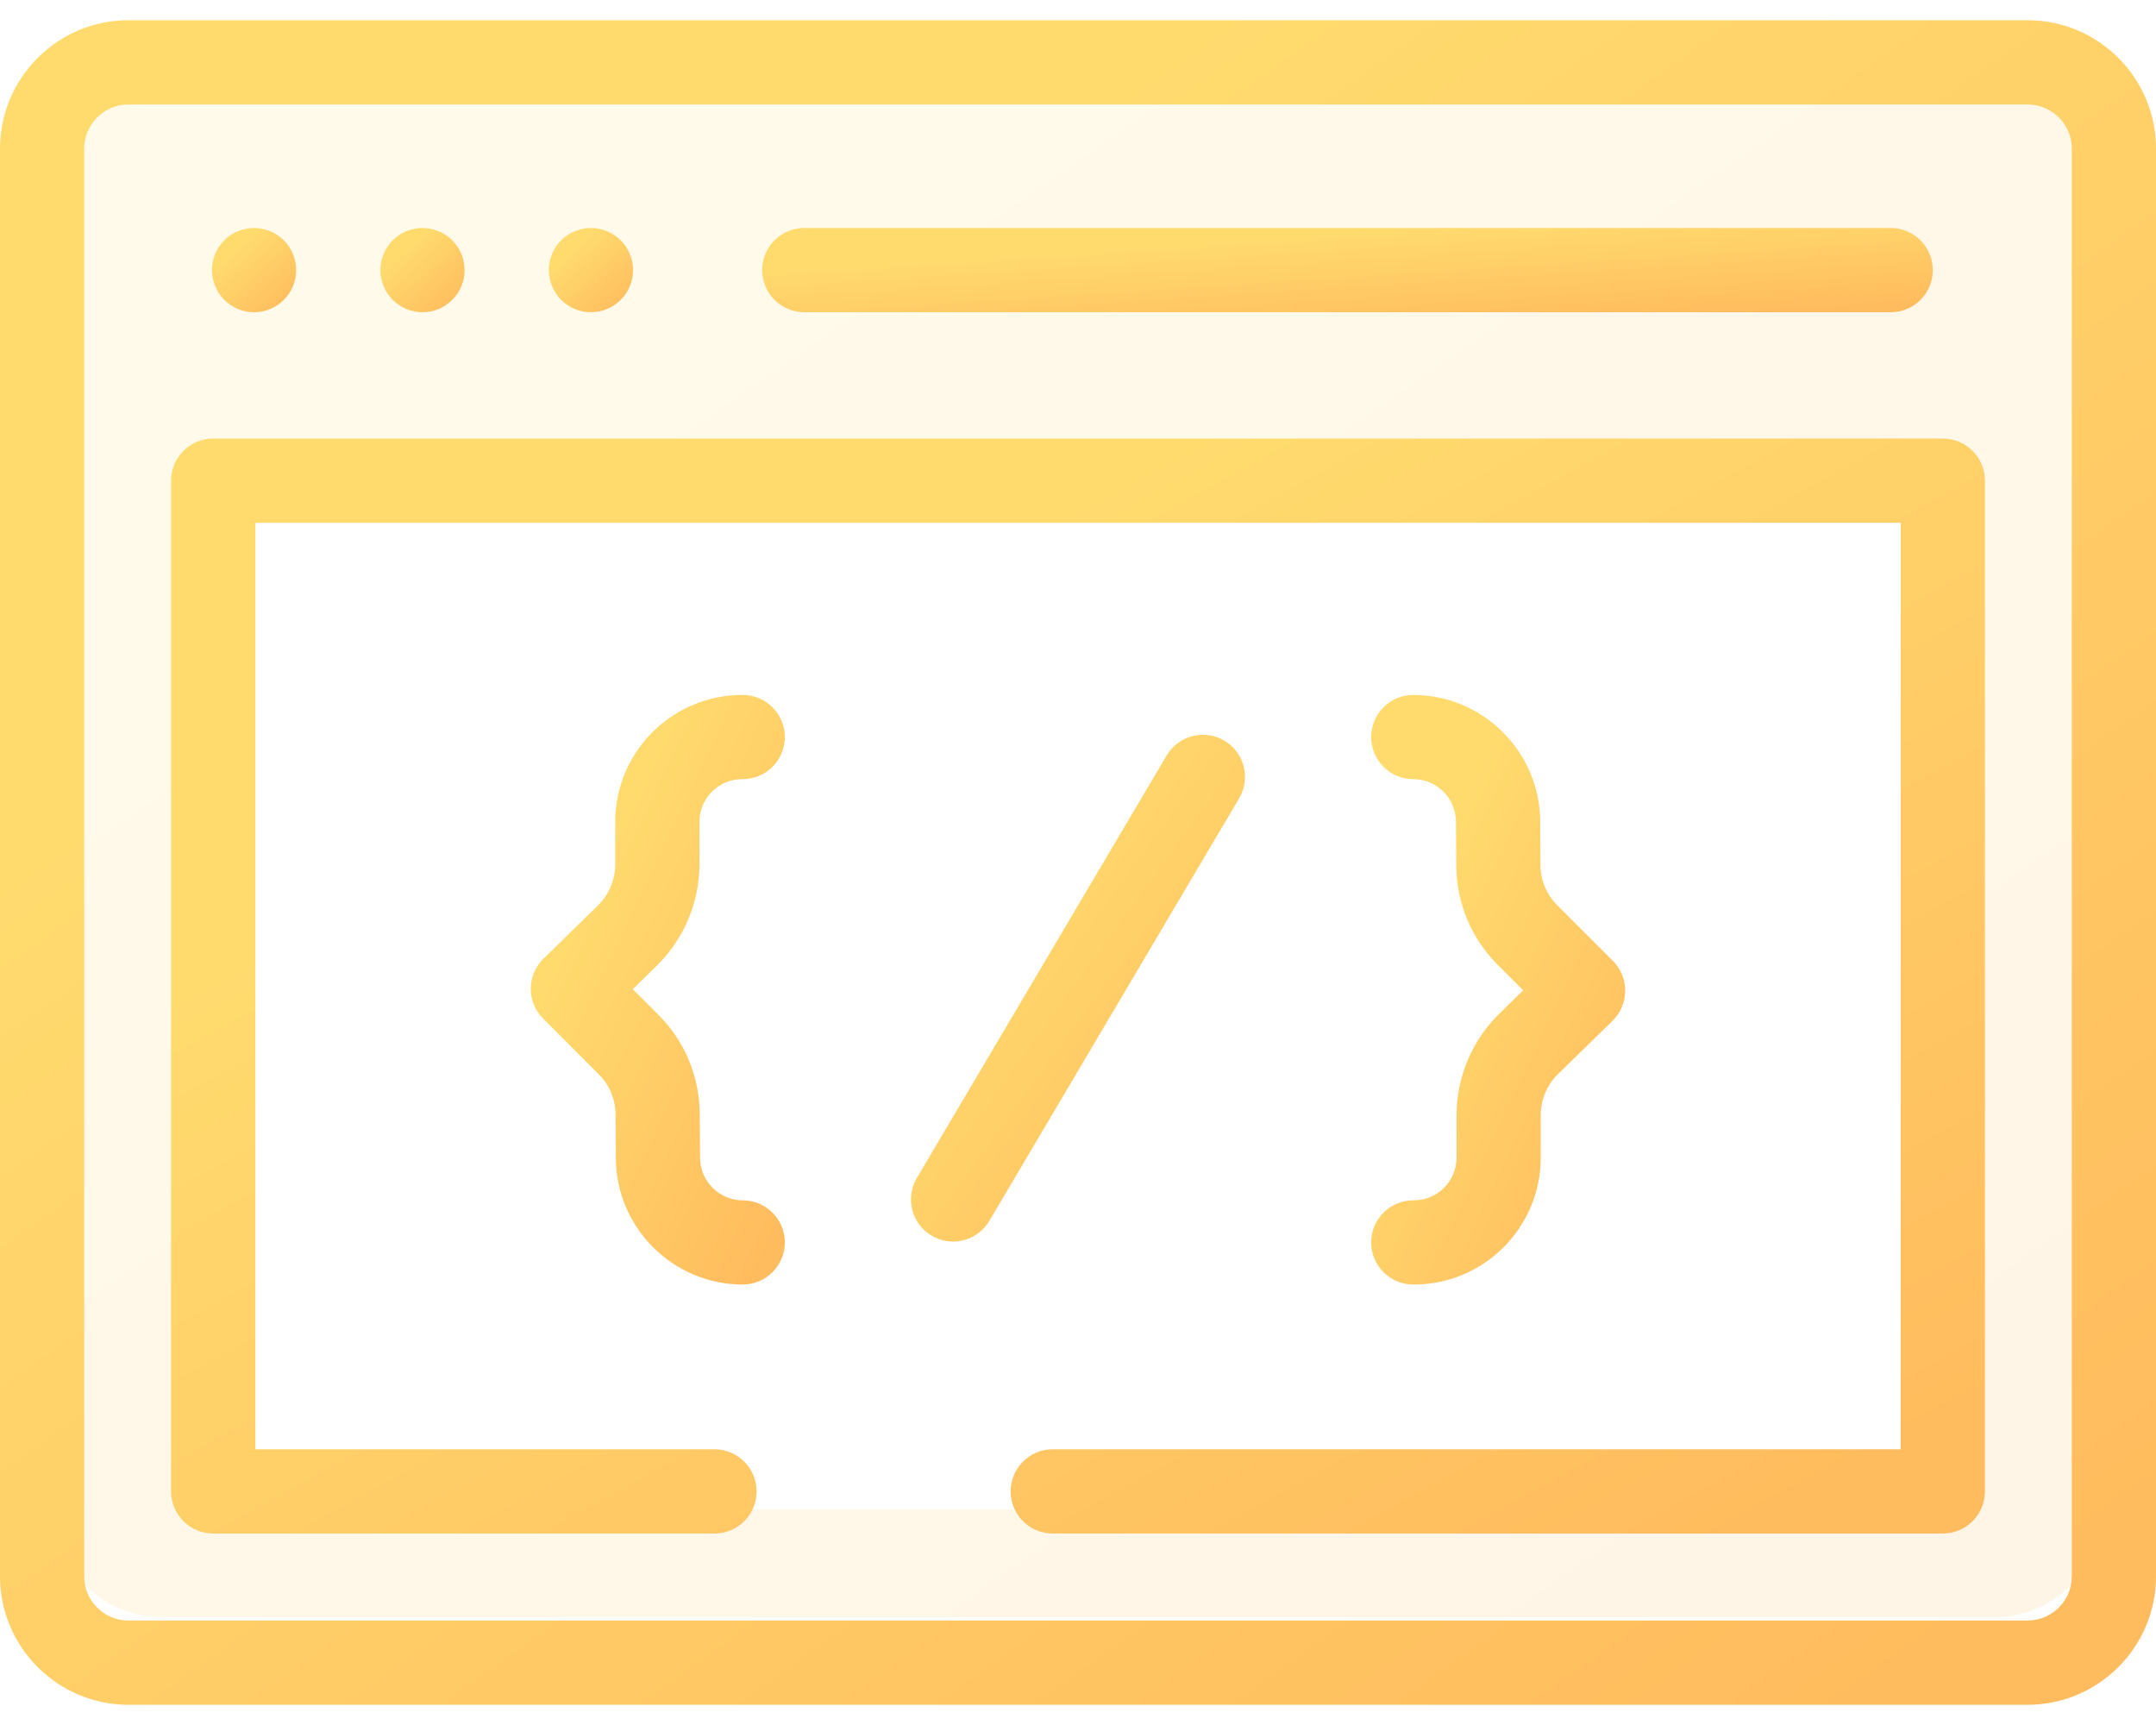
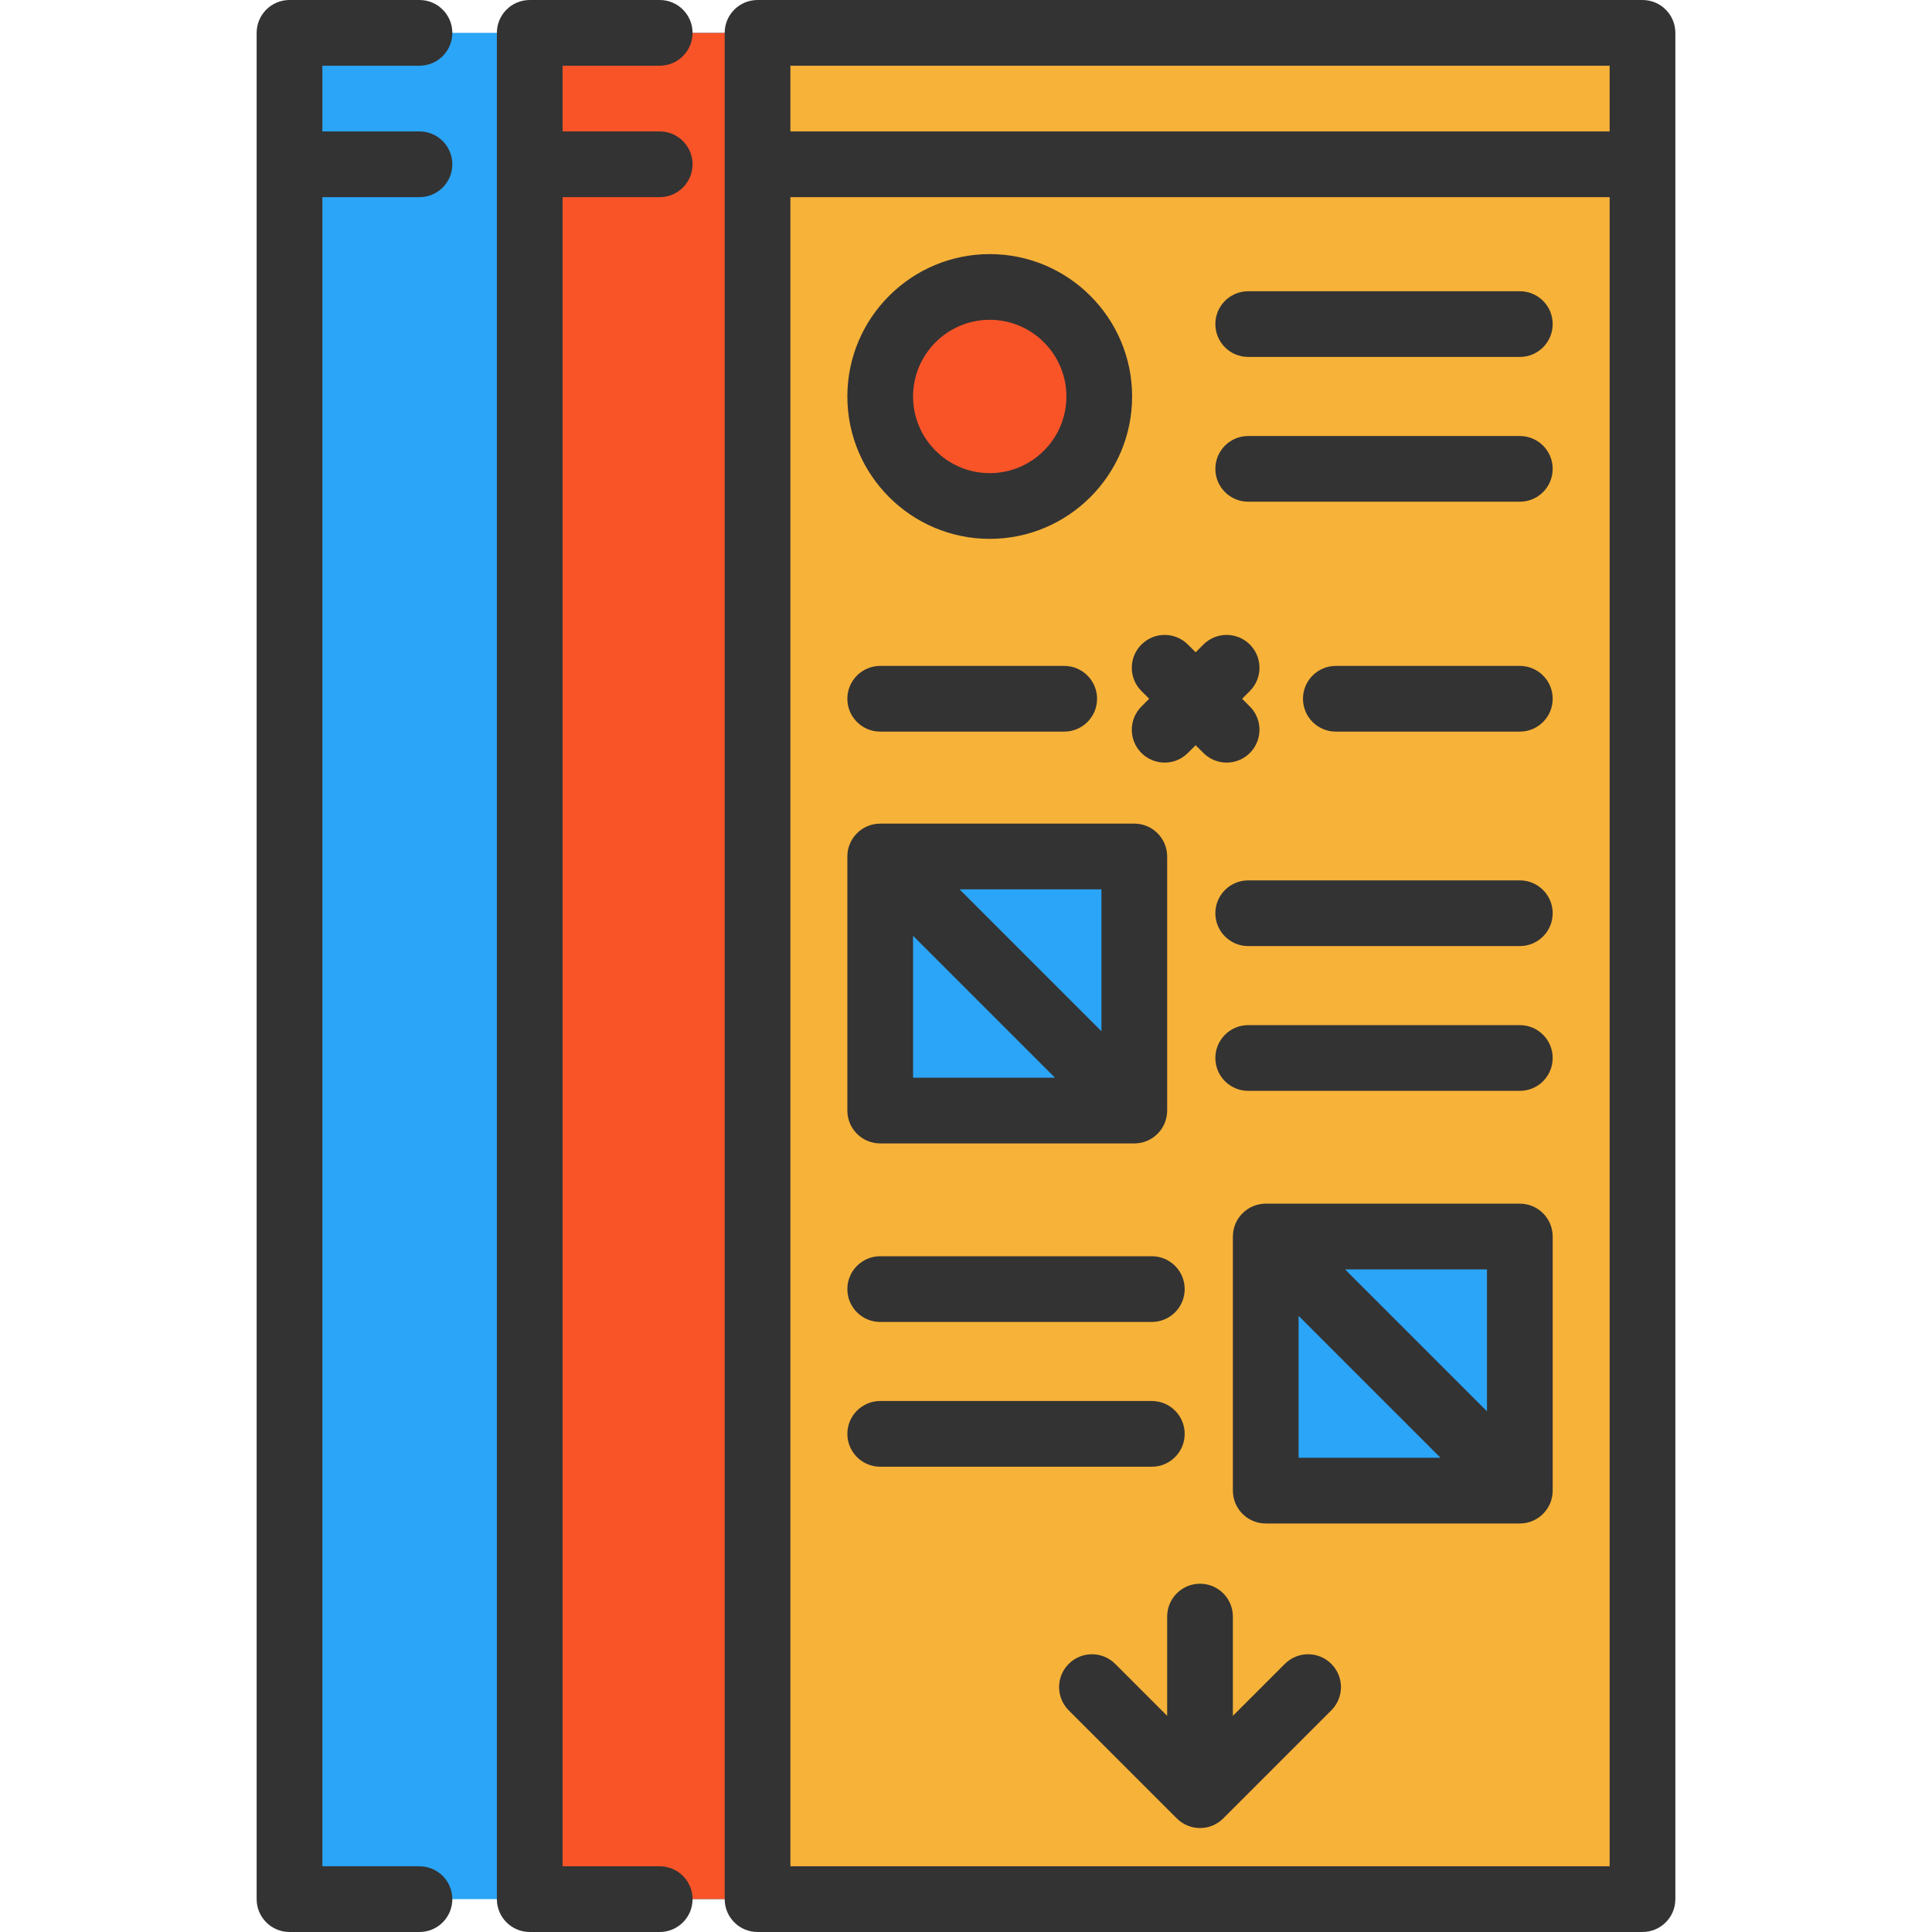
- <svg xmlns="http://www.w3.org/2000/svg" width="40" height="32" viewBox="0 0 40 32" fill="none">
-   <path opacity="0.15" fill-rule="evenodd" clip-rule="evenodd" d="M3 1C1.895 1 1 1.895 1 3V28C1 29.105 1.895 30 3 30H37C38.105 30 39 29.105 39 28V3C39 1.895 38.105 1 37 1H3ZM36 9H4V28H36V9Z" fill="url(#paint0_linear)" />
-   <path d="M37.617 0.375H2.383C1.069 0.375 0 1.444 0 2.758V29.242C0 30.556 1.069 31.625 2.383 31.625H37.617C38.931 31.625 40 30.556 40 29.242V2.758C40 1.444 38.931 0.375 37.617 0.375ZM38.438 29.242C38.438 29.695 38.069 30.062 37.617 30.062H2.383C1.931 30.062 1.562 29.695 1.562 29.242V2.758C1.562 2.306 1.931 1.938 2.383 1.938H37.617C38.069 1.938 38.438 2.306 38.438 2.758V29.242Z" fill="url(#paint1_linear)" />
-   <path d="M14.922 5.792H35.078C35.51 5.792 35.859 5.442 35.859 5.01C35.859 4.579 35.51 4.229 35.078 4.229H14.922C14.49 4.229 14.141 4.579 14.141 5.01C14.141 5.442 14.49 5.792 14.922 5.792Z" fill="url(#paint2_linear)" />
-   <path d="M3.992 5.309C4.012 5.356 4.036 5.402 4.064 5.444C4.092 5.487 4.125 5.527 4.161 5.562C4.306 5.709 4.508 5.792 4.713 5.792C4.765 5.792 4.816 5.787 4.866 5.777C4.916 5.767 4.966 5.752 5.013 5.732C5.06 5.713 5.105 5.688 5.147 5.66C5.19 5.631 5.23 5.598 5.266 5.563C5.302 5.527 5.334 5.487 5.363 5.444C5.392 5.402 5.416 5.356 5.435 5.309C5.455 5.262 5.47 5.213 5.48 5.163C5.49 5.113 5.494 5.061 5.494 5.01C5.494 4.959 5.49 4.908 5.48 4.858C5.47 4.808 5.455 4.759 5.435 4.712C5.416 4.664 5.392 4.619 5.363 4.577C5.334 4.534 5.302 4.494 5.266 4.458C5.23 4.422 5.19 4.389 5.147 4.361C5.105 4.333 5.06 4.309 5.013 4.289C4.966 4.27 4.916 4.255 4.866 4.245C4.766 4.224 4.662 4.224 4.561 4.245C4.511 4.255 4.462 4.27 4.415 4.289C4.367 4.309 4.322 4.333 4.28 4.361C4.237 4.389 4.197 4.422 4.161 4.458C4.125 4.494 4.092 4.534 4.064 4.577C4.036 4.619 4.012 4.664 3.992 4.712C3.973 4.759 3.958 4.808 3.948 4.858C3.937 4.908 3.932 4.959 3.932 5.01C3.932 5.061 3.937 5.113 3.948 5.163C3.958 5.213 3.973 5.262 3.992 5.309Z" fill="url(#paint3_linear)" />
-   <path d="M7.117 5.309C7.137 5.356 7.161 5.402 7.189 5.444C7.217 5.487 7.25 5.527 7.286 5.562C7.431 5.709 7.633 5.792 7.838 5.792C7.89 5.792 7.941 5.787 7.991 5.777C8.041 5.767 8.091 5.752 8.138 5.732C8.185 5.713 8.23 5.688 8.272 5.66C8.315 5.631 8.355 5.598 8.391 5.563C8.427 5.527 8.459 5.487 8.488 5.444C8.517 5.402 8.541 5.356 8.56 5.309C8.58 5.262 8.595 5.213 8.605 5.163C8.615 5.113 8.619 5.061 8.619 5.01C8.619 4.959 8.615 4.908 8.605 4.858C8.595 4.808 8.58 4.759 8.56 4.712C8.541 4.664 8.517 4.619 8.488 4.577C8.459 4.534 8.427 4.494 8.391 4.458C8.355 4.422 8.315 4.389 8.272 4.361C8.23 4.333 8.185 4.309 8.138 4.289C8.091 4.27 8.041 4.255 7.991 4.245C7.891 4.224 7.787 4.224 7.686 4.245C7.636 4.255 7.587 4.27 7.54 4.289C7.492 4.309 7.447 4.333 7.405 4.361C7.362 4.389 7.322 4.422 7.286 4.458C7.25 4.494 7.217 4.534 7.189 4.577C7.161 4.619 7.137 4.664 7.117 4.712C7.098 4.759 7.083 4.808 7.073 4.858C7.062 4.908 7.057 4.959 7.057 5.01C7.057 5.061 7.062 5.113 7.073 5.163C7.083 5.213 7.098 5.262 7.117 5.309Z" fill="url(#paint4_linear)" />
-   <path d="M10.242 5.309C10.262 5.356 10.286 5.402 10.314 5.444C10.342 5.487 10.375 5.527 10.411 5.562C10.447 5.598 10.487 5.631 10.53 5.66C10.572 5.688 10.617 5.713 10.665 5.732C10.712 5.752 10.761 5.767 10.811 5.777C10.861 5.787 10.912 5.791 10.963 5.791C11.015 5.791 11.066 5.787 11.116 5.777C11.166 5.767 11.216 5.752 11.262 5.732C11.309 5.713 11.355 5.688 11.398 5.66C11.44 5.631 11.48 5.598 11.516 5.562C11.552 5.527 11.585 5.487 11.613 5.444C11.642 5.402 11.666 5.356 11.685 5.309C11.705 5.262 11.72 5.213 11.73 5.163C11.74 5.113 11.744 5.061 11.744 5.01C11.744 4.959 11.74 4.908 11.73 4.858C11.72 4.808 11.705 4.759 11.685 4.712C11.666 4.664 11.642 4.619 11.613 4.577C11.585 4.534 11.552 4.494 11.516 4.458C11.48 4.422 11.44 4.389 11.398 4.361C11.355 4.333 11.309 4.309 11.262 4.289C11.216 4.27 11.166 4.255 11.116 4.245C11.016 4.224 10.912 4.224 10.811 4.245C10.761 4.255 10.712 4.27 10.665 4.289C10.617 4.309 10.572 4.333 10.53 4.361C10.487 4.389 10.447 4.422 10.411 4.458C10.375 4.494 10.342 4.534 10.314 4.577C10.286 4.619 10.262 4.664 10.242 4.712C10.223 4.759 10.208 4.808 10.198 4.858C10.187 4.908 10.182 4.959 10.182 5.01C10.182 5.061 10.187 5.113 10.198 5.163C10.208 5.213 10.223 5.262 10.242 5.309Z" fill="url(#paint5_linear)" />
-   <path d="M22.715 13.739C22.344 13.519 21.865 13.643 21.645 14.014L17.01 21.852C16.79 22.224 16.913 22.703 17.285 22.922C17.409 22.996 17.546 23.032 17.682 23.032C17.949 23.032 18.209 22.894 18.355 22.648L22.99 14.809C23.21 14.438 23.087 13.959 22.715 13.739Z" fill="url(#paint6_linear)" />
-   <path d="M12.977 16.035V15.246C12.977 14.809 13.332 14.454 13.769 14.454H13.78C14.211 14.454 14.561 14.104 14.561 13.673C14.561 13.242 14.211 12.892 13.78 12.892H13.769C12.471 12.892 11.414 13.948 11.414 15.246V16.035C11.414 16.319 11.298 16.596 11.095 16.795L10.082 17.785C9.933 17.931 9.849 18.131 9.847 18.34C9.846 18.548 9.929 18.749 10.076 18.896L11.108 19.928C11.307 20.126 11.417 20.391 11.42 20.672L11.425 21.491C11.434 22.78 12.49 23.829 13.78 23.829C14.211 23.829 14.561 23.479 14.561 23.048C14.561 22.616 14.211 22.267 13.78 22.267C13.346 22.267 12.991 21.914 12.988 21.48L12.982 20.661C12.977 19.966 12.704 19.313 12.213 18.823L11.74 18.35L12.187 17.912C12.689 17.421 12.977 16.737 12.977 16.035Z" fill="url(#paint7_linear)" />
-   <path d="M27.023 20.686V21.474C27.023 21.911 26.668 22.267 26.231 22.267H26.22C25.789 22.267 25.439 22.616 25.439 23.048C25.439 23.479 25.789 23.829 26.22 23.829H26.231C27.529 23.829 28.585 22.773 28.585 21.474V20.686C28.585 20.402 28.702 20.125 28.905 19.926L29.918 18.936C30.067 18.79 30.151 18.59 30.152 18.381C30.154 18.172 30.071 17.972 29.923 17.824L28.892 16.793C28.693 16.595 28.582 16.33 28.58 16.049L28.575 15.23C28.566 13.941 27.509 12.892 26.22 12.892C25.789 12.892 25.439 13.242 25.439 13.673C25.439 14.104 25.789 14.454 26.22 14.454C26.654 14.454 27.009 14.807 27.012 15.241L27.018 16.059C27.023 16.754 27.296 17.407 27.787 17.898L28.26 18.371L27.812 18.809C27.311 19.3 27.023 19.984 27.023 20.686Z" fill="url(#paint8_linear)" />
-   <path d="M36.044 8.135H3.956C3.524 8.135 3.174 8.485 3.174 8.917V27.667C3.174 28.098 3.524 28.448 3.956 28.448H13.255C13.687 28.448 14.037 28.098 14.037 27.667C14.037 27.235 13.687 26.885 13.255 26.885H4.737V9.698H35.263V26.885H19.531C19.1 26.885 18.75 27.235 18.75 27.667C18.75 28.098 19.1 28.448 19.531 28.448H36.044C36.476 28.448 36.826 28.098 36.826 27.667V8.917C36.826 8.485 36.476 8.135 36.044 8.135Z" fill="url(#paint9_linear)" />
-   <defs>
-     <linearGradient id="paint0_linear" x1="3.153" y1="1" x2="26.689" y2="35.054" gradientUnits="userSpaceOnUse">
-       <stop offset="0.259" stop-color="#FFDB6E" />
-       <stop offset="1" stop-color="#FFBC5E" />
-     </linearGradient>
-     <linearGradient id="paint1_linear" x1="2.267" y1="0.375" x2="27.833" y2="36.511" gradientUnits="userSpaceOnUse">
-       <stop offset="0.259" stop-color="#FFDB6E" />
-       <stop offset="1" stop-color="#FFBC5E" />
-     </linearGradient>
-     <linearGradient id="paint2_linear" x1="15.371" y1="4.229" x2="15.547" y2="6.929" gradientUnits="userSpaceOnUse">
-       <stop offset="0.259" stop-color="#FFDB6E" />
-       <stop offset="1" stop-color="#FFBC5E" />
-     </linearGradient>
-     <linearGradient id="paint3_linear" x1="4.02" y1="4.229" x2="5.369" y2="5.719" gradientUnits="userSpaceOnUse">
-       <stop offset="0.259" stop-color="#FFDB6E" />
-       <stop offset="1" stop-color="#FFBC5E" />
-     </linearGradient>
-     <linearGradient id="paint4_linear" x1="7.145" y1="4.229" x2="8.494" y2="5.719" gradientUnits="userSpaceOnUse">
-       <stop offset="0.259" stop-color="#FFDB6E" />
-       <stop offset="1" stop-color="#FFBC5E" />
-     </linearGradient>
-     <linearGradient id="paint5_linear" x1="10.27" y1="4.229" x2="11.619" y2="5.719" gradientUnits="userSpaceOnUse">
-       <stop offset="0.259" stop-color="#FFDB6E" />
-       <stop offset="1" stop-color="#FFBC5E" />
-     </linearGradient>
-     <linearGradient id="paint6_linear" x1="17.252" y1="13.63" x2="25.014" y2="19.281" gradientUnits="userSpaceOnUse">
-       <stop offset="0.259" stop-color="#FFDB6E" />
-       <stop offset="1" stop-color="#FFBC5E" />
-     </linearGradient>
-     <linearGradient id="paint7_linear" x1="10.114" y1="12.892" x2="17.479" y2="16.396" gradientUnits="userSpaceOnUse">
-       <stop offset="0.259" stop-color="#FFDB6E" />
-       <stop offset="1" stop-color="#FFBC5E" />
-     </linearGradient>
-     <linearGradient id="paint8_linear" x1="25.706" y1="12.892" x2="33.07" y2="16.396" gradientUnits="userSpaceOnUse">
-       <stop offset="0.259" stop-color="#FFDB6E" />
-       <stop offset="1" stop-color="#FFBC5E" />
-     </linearGradient>
-     <linearGradient id="paint9_linear" x1="5.081" y1="8.135" x2="19.915" y2="35.272" gradientUnits="userSpaceOnUse">
-       <stop offset="0.259" stop-color="#FFDB6E" />
-       <stop offset="1" stop-color="#FFBC5E" />
-     </linearGradient>
-   </defs>
+ <svg xmlns="http://www.w3.org/2000/svg" version="1.1" id="Layer_1" x="0px" y="0px" viewBox="0 0 512 512" style="enable-background:new 0 0 512 512;" xml:space="preserve">
+   <rect x="76.719" y="8.707" style="fill:#2BA5F7;" width="234.522" height="494.585" />
+   <rect x="140.388" y="8.707" style="fill:#F95428;" width="234.522" height="494.585" />
+   <rect x="200.76" y="8.707" style="fill:#F7B239;" width="234.522" height="494.585" />
+   <circle style="fill:#F95428;" cx="262.293" cy="105.07" r="29.025" />
+   <g>
+     <rect x="233.268" y="226.975" style="fill:#2BA5F7;" width="67.338" height="67.338" />
+     <rect x="335.435" y="327.692" style="fill:#2BA5F7;" width="67.338" height="67.338" />
+   </g>
+   <g>
+     <path style="fill:#333333;" d="M435.279,0H200.757c-4.809,0-8.707,3.899-8.707,8.707v494.585c0,4.809,3.899,8.707,8.707,8.707   h234.522c4.809,0,8.707-3.899,8.707-8.707V8.707C443.986,3.899,440.088,0,435.279,0z M426.571,17.415V34.83H209.465V17.415H426.571   z M209.465,494.585V52.245h217.107v442.34H209.465z" />
+     <path style="fill:#333333;" d="M174.83,17.415c4.809,0,8.707-3.899,8.707-8.707S179.639,0,174.83,0h-34.444   c-4.809,0-8.707,3.899-8.707,8.707v494.585c0,4.809,3.899,8.707,8.707,8.707h34.444c4.809,0,8.707-3.899,8.707-8.707   c0-4.809-3.899-8.707-8.707-8.707h-25.737V52.245h25.737c4.809,0,8.707-3.899,8.707-8.707s-3.899-8.707-8.707-8.707h-25.737V17.415   H174.83z" />
+     <path style="fill:#333333;" d="M340.501,440.945l-13.775,13.775v-26.312c0-4.809-3.899-8.707-8.707-8.707   c-4.809,0-8.707,3.899-8.707,8.707v26.312l-13.775-13.775c-3.401-3.401-8.914-3.401-12.314,0c-3.401,3.401-3.401,8.914,0,12.314   l28.639,28.639c1.7,1.7,3.929,2.551,6.157,2.551s4.457-0.85,6.157-2.551l28.639-28.639c3.401-3.401,3.401-8.914,0-12.314   C349.415,437.545,343.901,437.545,340.501,440.945z" />
+     <path style="fill:#333333;" d="M111.166,17.415c4.809,0,8.707-3.899,8.707-8.707S115.974,0,111.166,0H76.721   c-4.809,0-8.707,3.899-8.707,8.707v494.585c0,4.809,3.899,8.707,8.707,8.707h34.444c4.809,0,8.707-3.899,8.707-8.707   c0-4.809-3.899-8.707-8.707-8.707H85.429V52.245h25.737c4.809,0,8.707-3.899,8.707-8.707s-3.899-8.707-8.707-8.707H85.429V17.415   H111.166z" />
+     <path style="fill:#333333;" d="M262.29,142.803c20.805,0,37.732-16.927,37.732-37.732s-16.927-37.732-37.732-37.732   s-37.732,16.927-37.732,37.732S241.485,142.803,262.29,142.803z M262.29,84.753c11.202,0,20.317,9.115,20.317,20.317   s-9.115,20.317-20.317,20.317c-11.202,0-20.317-9.115-20.317-20.317S251.088,84.753,262.29,84.753z" />
+     <path style="fill:#333333;" d="M402.771,77.181h-71.982c-4.809,0-8.707,3.899-8.707,8.707c0,4.809,3.899,8.707,8.707,8.707h71.982   c4.809,0,8.707-3.899,8.707-8.707C411.478,81.079,407.58,77.181,402.771,77.181z" />
+     <path style="fill:#333333;" d="M402.771,115.546h-71.982c-4.809,0-8.707,3.899-8.707,8.707s3.899,8.707,8.707,8.707h71.982   c4.809,0,8.707-3.899,8.707-8.707S407.58,115.546,402.771,115.546z" />
+     <path style="fill:#333333;" d="M402.771,233.308h-71.982c-4.809,0-8.707,3.899-8.707,8.707s3.899,8.707,8.707,8.707h71.982   c4.809,0,8.707-3.899,8.707-8.707S407.58,233.308,402.771,233.308z" />
+     <path style="fill:#333333;" d="M402.771,271.673h-71.982c-4.809,0-8.707,3.899-8.707,8.707c0,4.809,3.899,8.707,8.707,8.707h71.982   c4.809,0,8.707-3.899,8.707-8.707C411.478,275.572,407.58,271.673,402.771,271.673z" />
+     <path style="fill:#333333;" d="M302.491,183.126l2.053,2.053l-2.053,2.053c-3.401,3.401-3.401,8.914,0,12.314   c1.7,1.7,3.929,2.551,6.157,2.551s4.457-0.85,6.157-2.551l2.053-2.053l2.053,2.053c1.7,1.7,3.929,2.551,6.157,2.551   s4.457-0.85,6.157-2.551c3.401-3.401,3.401-8.914,0-12.314l-2.053-2.053l2.053-2.053c3.401-3.401,3.401-8.914,0-12.314   c-3.401-3.401-8.914-3.401-12.314,0l-2.053,2.053l-2.053-2.053c-3.401-3.401-8.914-3.401-12.314,0   C299.09,174.214,299.09,179.727,302.491,183.126z" />
+     <path style="fill:#333333;" d="M402.771,176.472h-48.762c-4.809,0-8.707,3.899-8.707,8.707s3.899,8.707,8.707,8.707h48.762   c4.809,0,8.707-3.899,8.707-8.707S407.58,176.472,402.771,176.472z" />
+     <path style="fill:#333333;" d="M233.265,193.887h48.762c4.809,0,8.707-3.899,8.707-8.707s-3.899-8.707-8.707-8.707h-48.762   c-4.809,0-8.707,3.899-8.707,8.707S228.456,193.887,233.265,193.887z" />
+     <path style="fill:#333333;" d="M233.265,303.02h67.338c4.809,0,8.707-3.899,8.707-8.707v-67.338c0-4.809-3.899-8.707-8.707-8.707   h-67.338c-4.809,0-8.707,3.899-8.707,8.707v67.338C224.558,299.122,228.456,303.02,233.265,303.02z M241.973,247.996l37.609,37.609   h-37.609V247.996z M291.896,273.292l-37.608-37.609h37.609v37.609H291.896z" />
+     <path style="fill:#333333;" d="M313.955,379.989c0-4.809-3.899-8.707-8.707-8.707h-71.982c-4.809,0-8.707,3.899-8.707,8.707   c0,4.809,3.899,8.707,8.707,8.707h71.982C310.056,388.696,313.955,384.799,313.955,379.989z" />
+     <path style="fill:#333333;" d="M233.265,350.331h71.982c4.809,0,8.707-3.899,8.707-8.707c0-4.809-3.899-8.707-8.707-8.707h-71.982   c-4.809,0-8.707,3.899-8.707,8.707C224.558,346.432,228.456,350.331,233.265,350.331z" />
+     <path style="fill:#333333;" d="M402.771,318.984h-67.338c-4.809,0-8.707,3.899-8.707,8.707v67.338c0,4.809,3.899,8.707,8.707,8.707   h67.338c4.809,0,8.707-3.899,8.707-8.707v-67.338C411.478,322.883,407.58,318.984,402.771,318.984z M394.064,374.008   l-37.609-37.609h37.609V374.008z M344.141,348.713l37.609,37.609h-37.609V348.713z" />
+   </g>
+   <g>
+ </g>
+   <g>
+ </g>
+   <g>
+ </g>
+   <g>
+ </g>
+   <g>
+ </g>
+   <g>
+ </g>
+   <g>
+ </g>
+   <g>
+ </g>
+   <g>
+ </g>
+   <g>
+ </g>
+   <g>
+ </g>
+   <g>
+ </g>
+   <g>
+ </g>
+   <g>
+ </g>
+   <g>
+ </g>
</svg>
